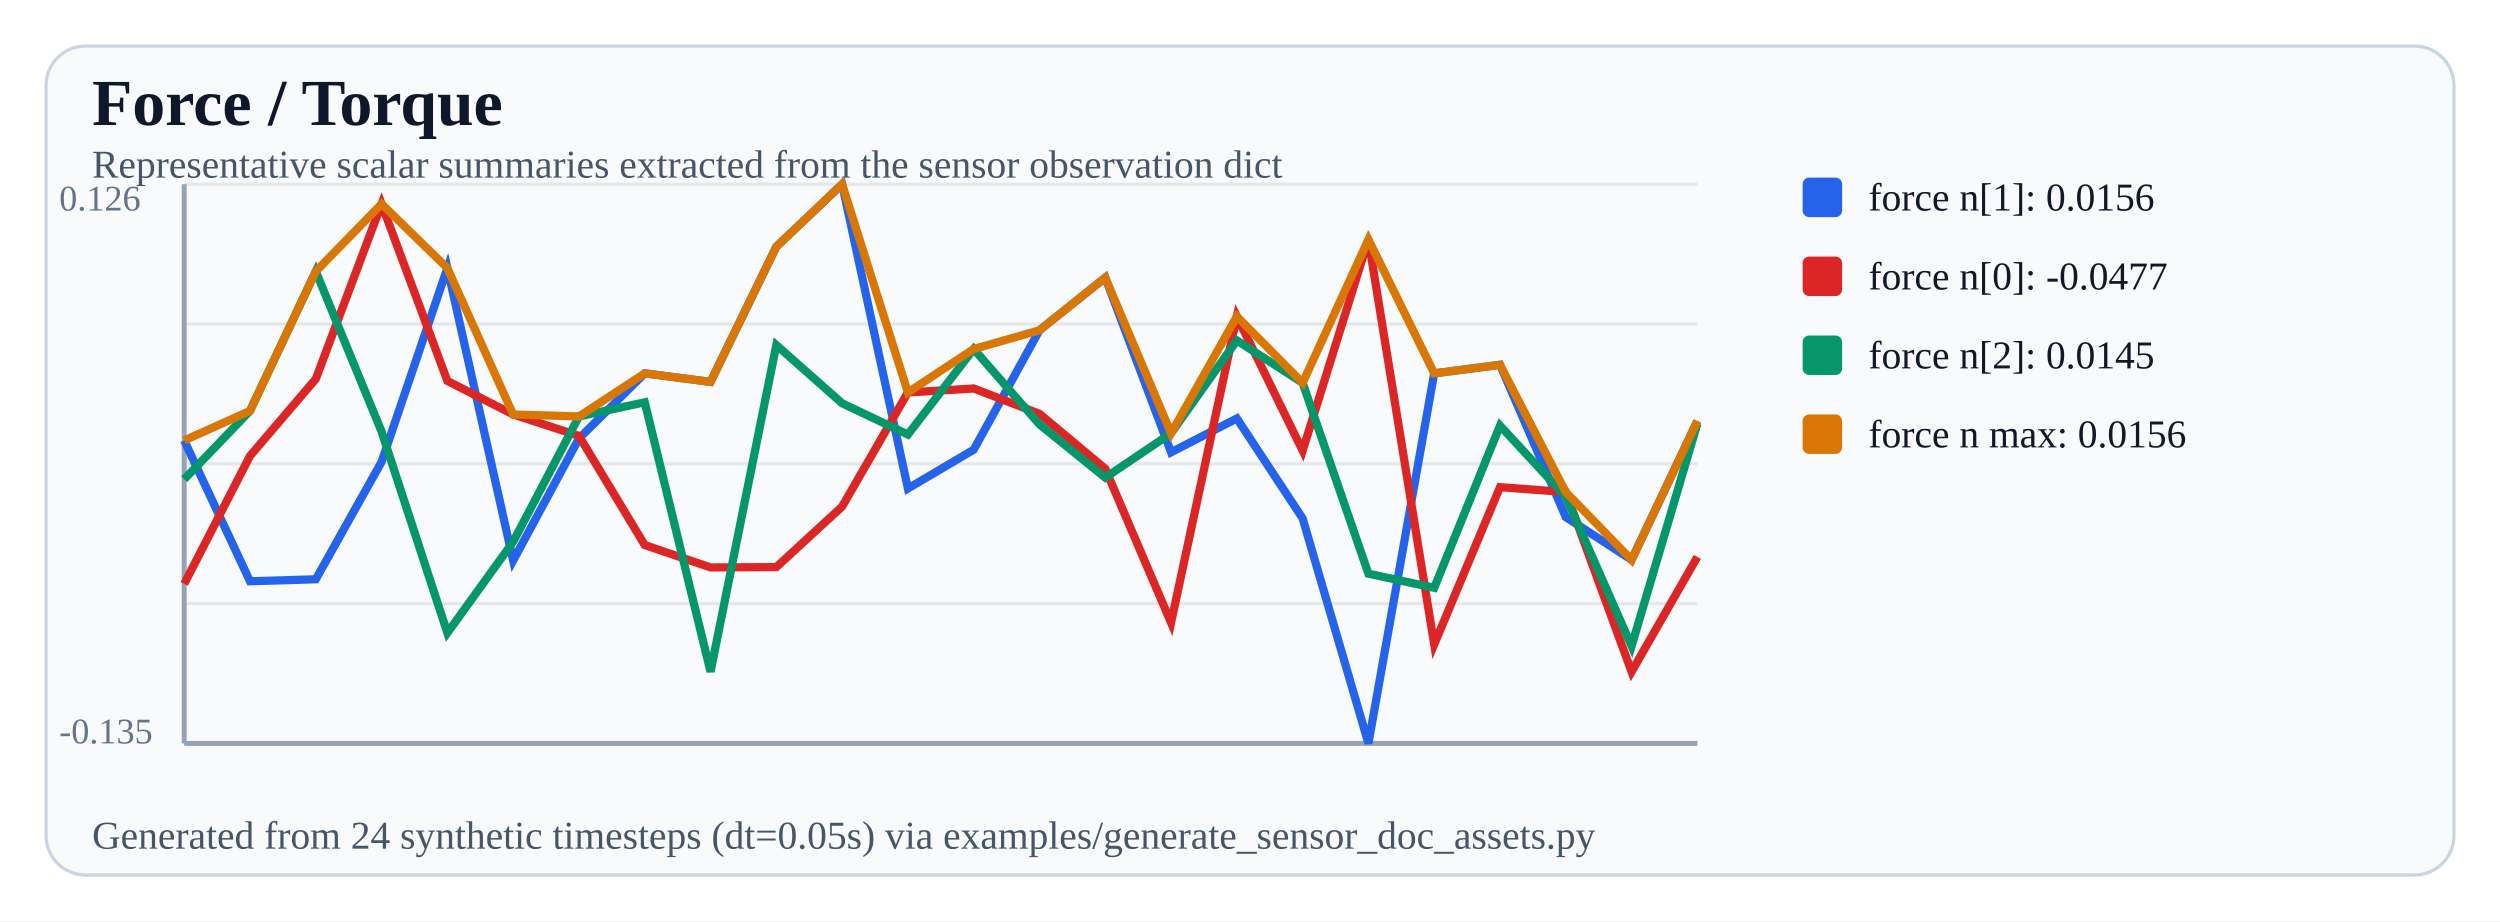
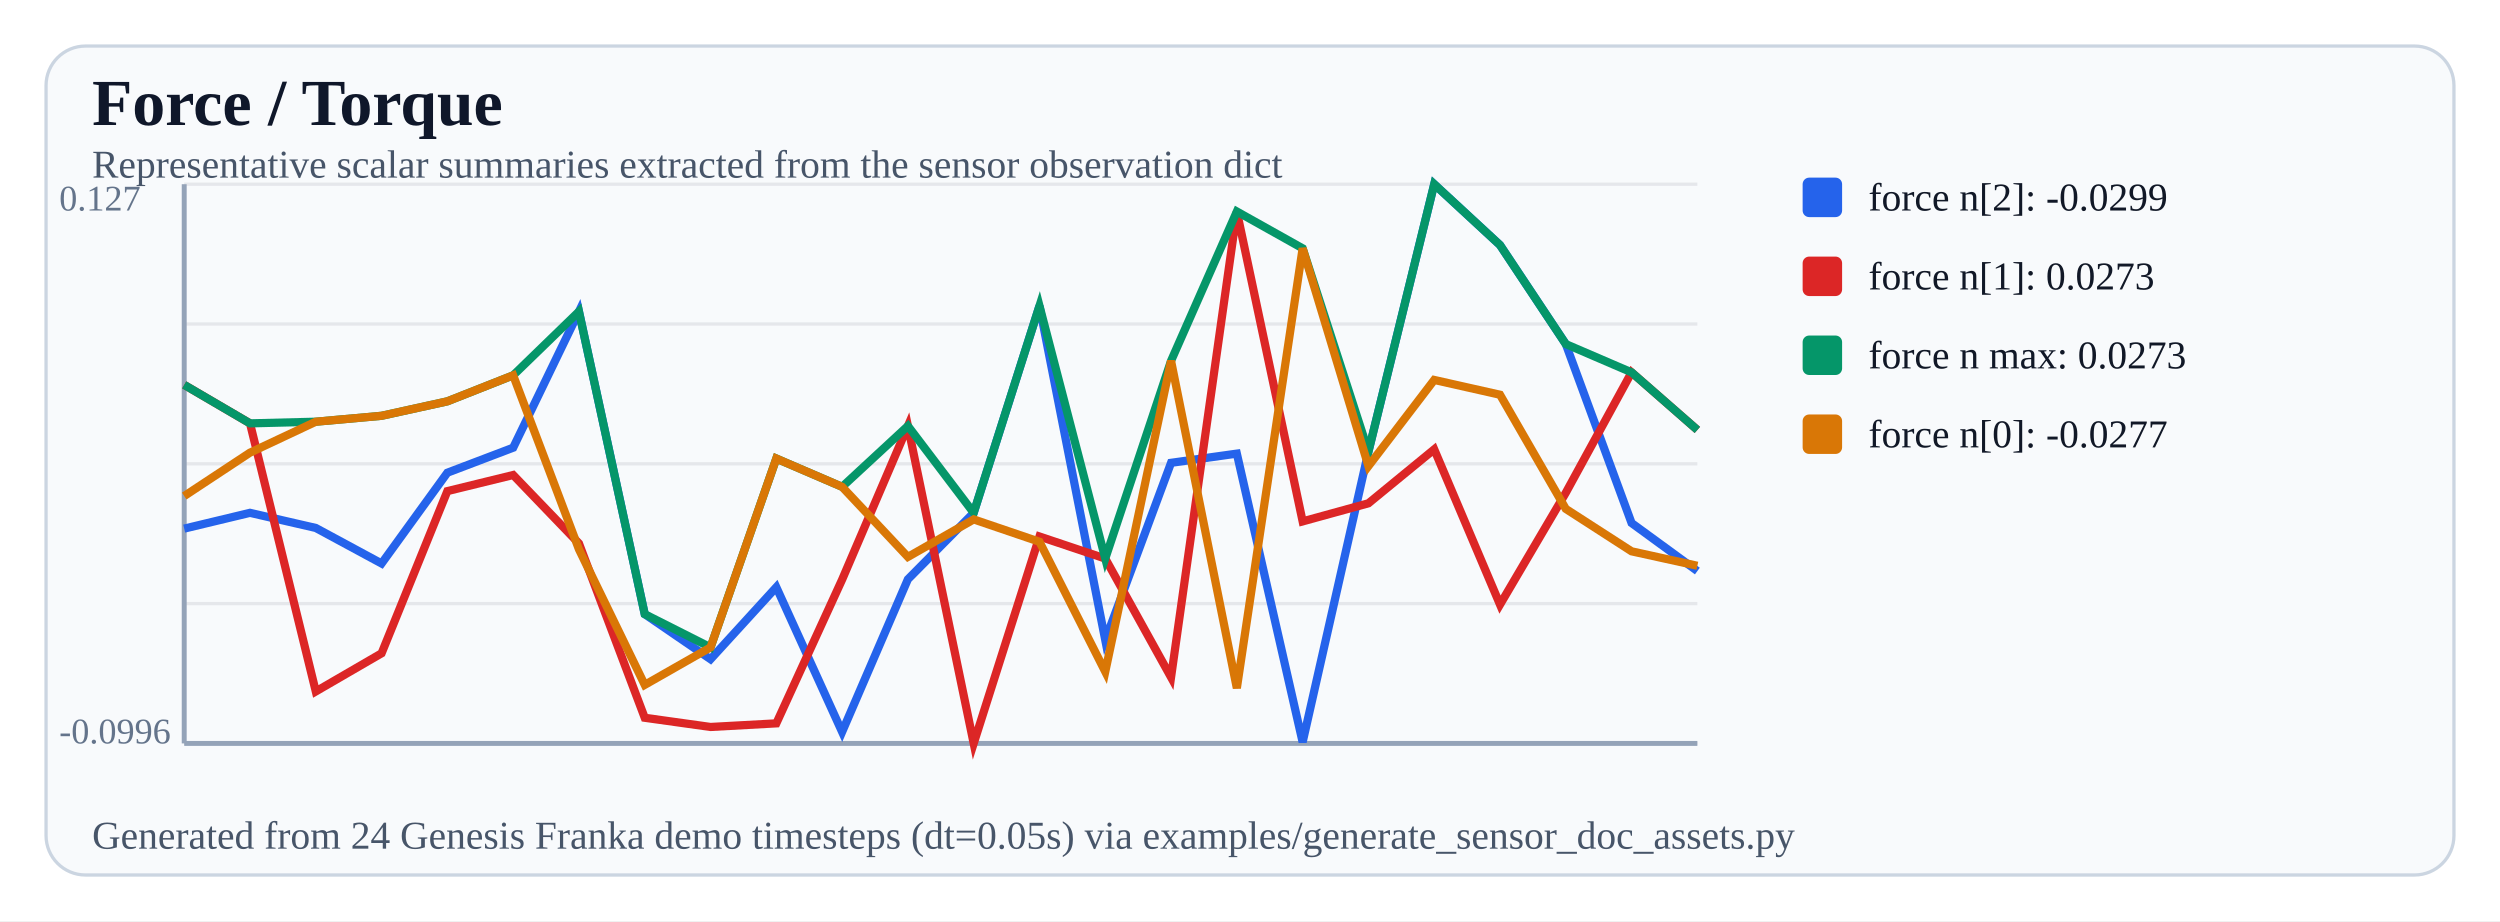
<svg xmlns="http://www.w3.org/2000/svg" width="760" height="280" viewBox="0 0 760 280" role="img" aria-label="Force / Torque example plot">
  <rect width="100%" height="100%" fill="#ffffff" />
  <rect x="14" y="14" width="732" height="252" rx="12" fill="#f8fafc" stroke="#cbd5e1" />
  <text x="28" y="38" font-size="20" font-weight="700" fill="#0f172a">Force / Torque</text>
-   <text x="28" y="258" font-size="12" fill="#475569">Generated from 24 synthetic timesteps (dt=0.05s) via examples/generate_sensor_doc_assets.py</text>
+   <text x="28" y="258" font-size="12" fill="#475569">Generated from 24 Genesis Franka demo timesteps (dt=0.05s) via examples/generate_sensor_doc_assets.py</text>
  <text x="28" y="54" font-size="12" fill="#475569">Representative scalar summaries extracted from the sensor observation dict</text>
  <line x1="56" y1="56.0" x2="516" y2="56.0" stroke="#e5e7eb" />
  <line x1="56" y1="98.5" x2="516" y2="98.5" stroke="#e5e7eb" />
  <line x1="56" y1="141.0" x2="516" y2="141.0" stroke="#e5e7eb" />
  <line x1="56" y1="183.5" x2="516" y2="183.5" stroke="#e5e7eb" />
  <line x1="56" y1="226.0" x2="516" y2="226.0" stroke="#e5e7eb" />
  <line x1="56" y1="56" x2="56" y2="226" stroke="#94a3b8" stroke-width="1.5" />
  <line x1="56" y1="226" x2="516" y2="226" stroke="#94a3b8" stroke-width="1.5" />
-   <text x="18" y="64" font-size="11" fill="#64748b">0.126</text>
-   <text x="18" y="226" font-size="11" fill="#64748b">-0.135</text>
-   <polyline fill="none" stroke="#2563eb" stroke-width="2.5" points="56.0,133.9 76.0,176.7 96.0,176.1 116.0,140.4 136.0,81.5 156.0,170.4 176.0,133.3 196.0,113.5 216.0,116.1 236.0,75.0 256.0,56.0 276.0,148.5 296.0,136.7 316.0,100.4 336.0,84.4 356.0,137.5 376.0,127.2 396.0,157.6 416.0,226.0 436.0,113.5 456.0,110.9 476.0,157.2 496.0,170.2 516.0,128.0" />
-   <polyline fill="none" stroke="#dc2626" stroke-width="2.5" points="56.0,177.5 76.0,138.6 96.0,115.2 116.0,62.0 136.0,115.8 156.0,126.0 176.0,132.5 196.0,165.7 216.0,172.5 236.0,172.4 256.0,154.0 276.0,119.3 296.0,118.1 316.0,125.8 336.0,142.5 356.0,189.3 376.0,96.2 396.0,137.0 416.0,72.8 436.0,195.9 456.0,148.1 476.0,149.6 496.0,204.2 516.0,169.3" />
-   <polyline fill="none" stroke="#059669" stroke-width="2.5" points="56.0,145.7 76.0,124.9 96.0,82.5 116.0,131.2 136.0,192.4 156.0,164.7 176.0,126.6 196.0,122.3 216.0,204.2 236.0,104.9 256.0,122.6 276.0,132.1 296.0,106.1 316.0,129.0 336.0,145.2 356.0,131.7 376.0,103.5 396.0,116.4 416.0,174.4 436.0,178.7 456.0,129.4 476.0,151.0 496.0,196.4 516.0,128.8" />
-   <polyline fill="none" stroke="#d97706" stroke-width="2.5" points="56.0,133.9 76.0,124.9 96.0,82.5 116.0,62.0 136.0,81.5 156.0,126.0 176.0,126.6 196.0,113.5 216.0,116.1 236.0,75.0 256.0,56.0 276.0,119.3 296.0,106.1 316.0,100.4 336.0,84.4 356.0,131.7 376.0,96.2 396.0,116.4 416.0,72.8 436.0,113.5 456.0,110.9 476.0,149.6 496.0,170.2 516.0,128.0" />
+   <text x="18" y="64" font-size="11" fill="#64748b">0.127</text>
+   <text x="18" y="226" font-size="11" fill="#64748b">-0.0996</text>
+   <polyline fill="none" stroke="#2563eb" stroke-width="2.5" points="56.0,160.7 76.0,155.9 96.0,160.5 116.0,171.3 136.0,143.7 156.0,136.1 176.0,94.7 196.0,186.7 216.0,200.4 236.0,178.5 256.0,222.5 276.0,176.1 296.0,155.9 316.0,93.0 336.0,194.6 356.0,140.7 376.0,137.9 396.0,225.6 416.0,137.3 436.0,56.0 456.0,74.5 476.0,104.6 496.0,159.0 516.0,173.6" />
+   <polyline fill="none" stroke="#dc2626" stroke-width="2.5" points="56.0,117.0 76.0,128.7 96.0,210.2 116.0,198.6 136.0,149.3 156.0,144.4 176.0,165.2 196.0,218.2 216.0,221.0 236.0,219.9 256.0,176.2 276.0,129.5 296.0,226.0 316.0,163.1 336.0,169.8 356.0,205.9 376.0,64.3 396.0,158.5 416.0,153.0 436.0,136.6 456.0,183.8 476.0,149.8 496.0,113.2 516.0,130.7" />
+   <polyline fill="none" stroke="#059669" stroke-width="2.5" points="56.0,117.0 76.0,128.7 96.0,128.2 116.0,126.4 136.0,122.0 156.0,114.1 176.0,94.7 196.0,186.7 216.0,196.8 236.0,139.4 256.0,148.0 276.0,129.5 296.0,155.9 316.0,93.0 336.0,169.8 356.0,109.7 376.0,64.3 396.0,75.5 416.0,137.3 436.0,56.0 456.0,74.5 476.0,104.6 496.0,113.2 516.0,130.7" />
+   <polyline fill="none" stroke="#d97706" stroke-width="2.5" points="56.0,150.8 76.0,137.6 96.0,128.2 116.0,126.4 136.0,122.0 156.0,114.1 176.0,167.0 196.0,208.2 216.0,196.8 236.0,139.4 256.0,148.0 276.0,169.3 296.0,157.9 316.0,164.7 336.0,204.2 356.0,109.7 376.0,209.2 396.0,75.5 416.0,141.7 436.0,115.5 456.0,120.0 476.0,154.7 496.0,167.6 516.0,172.0" />
  <rect x="548" y="54" width="12" height="12" rx="2" fill="#2563eb" />
-   <text x="568" y="64" font-size="12" fill="#111827">force n[1]: 0.0156</text>
+   <text x="568" y="64" font-size="12" fill="#111827">force n[2]: -0.0299</text>
  <rect x="548" y="78" width="12" height="12" rx="2" fill="#dc2626" />
-   <text x="568" y="88" font-size="12" fill="#111827">force n[0]: -0.0477</text>
+   <text x="568" y="88" font-size="12" fill="#111827">force n[1]: 0.0273</text>
  <rect x="548" y="102" width="12" height="12" rx="2" fill="#059669" />
-   <text x="568" y="112" font-size="12" fill="#111827">force n[2]: 0.0145</text>
+   <text x="568" y="112" font-size="12" fill="#111827">force n max: 0.0273</text>
  <rect x="548" y="126" width="12" height="12" rx="2" fill="#d97706" />
-   <text x="568" y="136" font-size="12" fill="#111827">force n max: 0.0156</text>
+   <text x="568" y="136" font-size="12" fill="#111827">force n[0]: -0.0277</text>
</svg>
